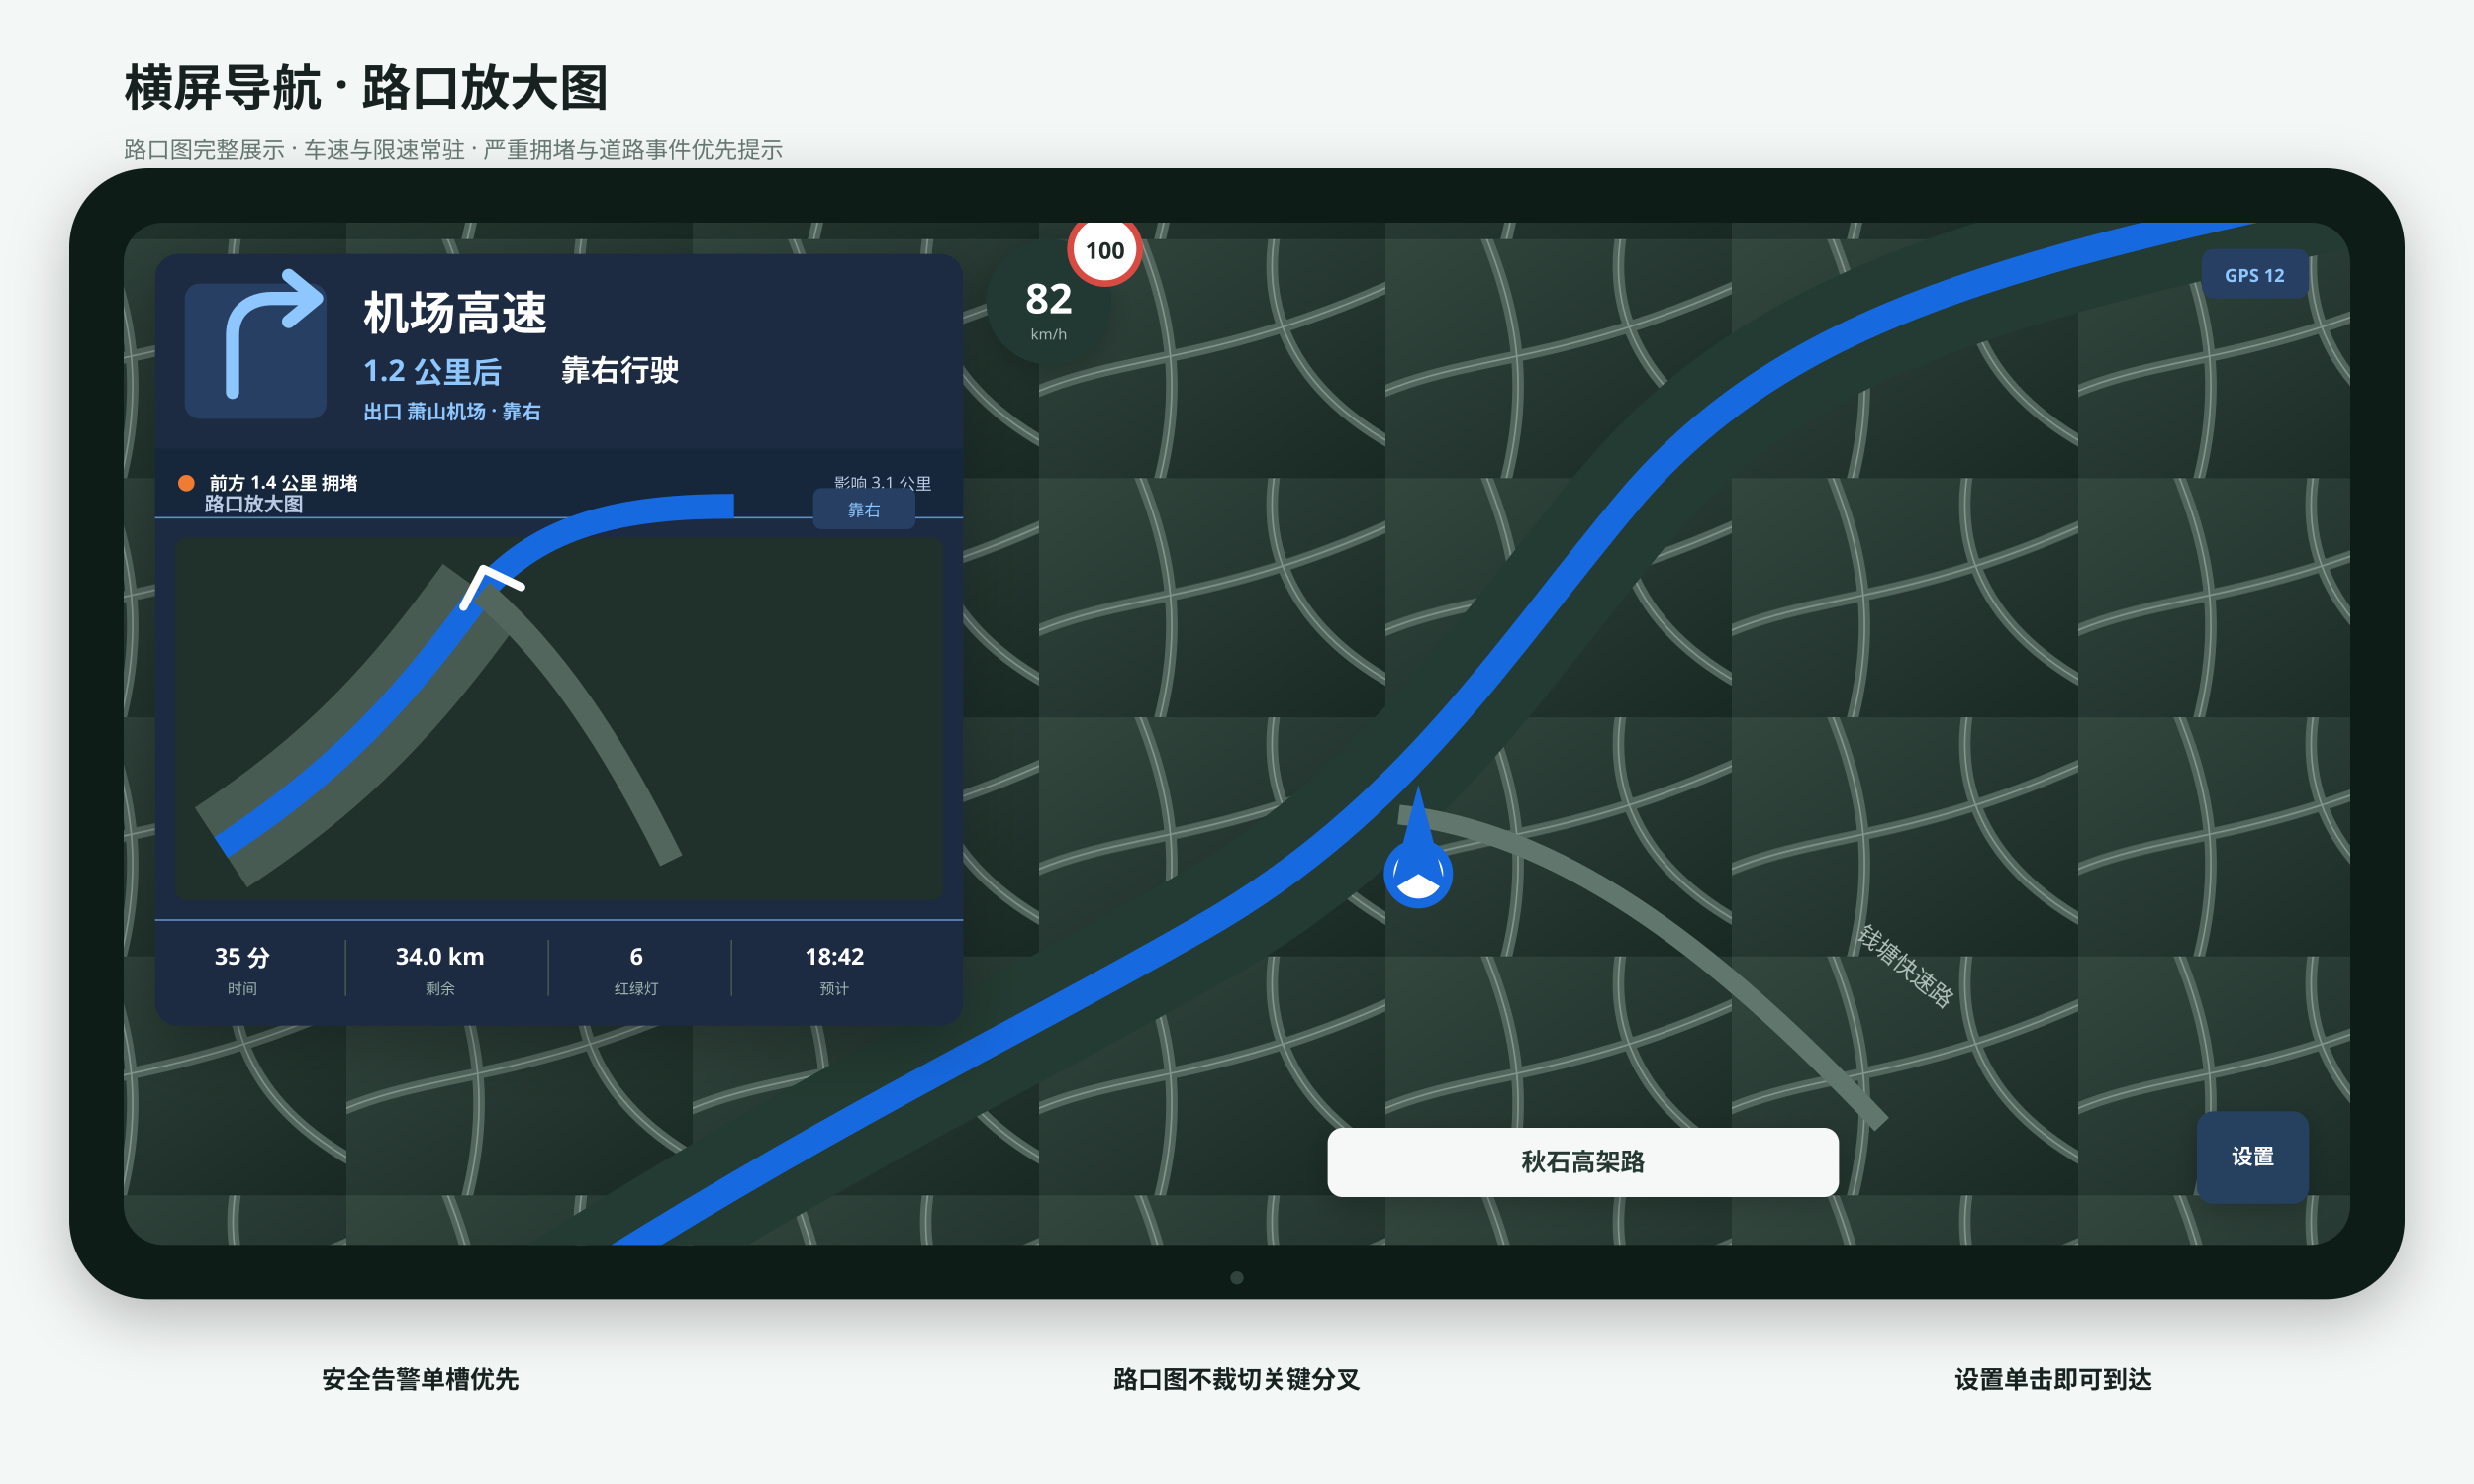
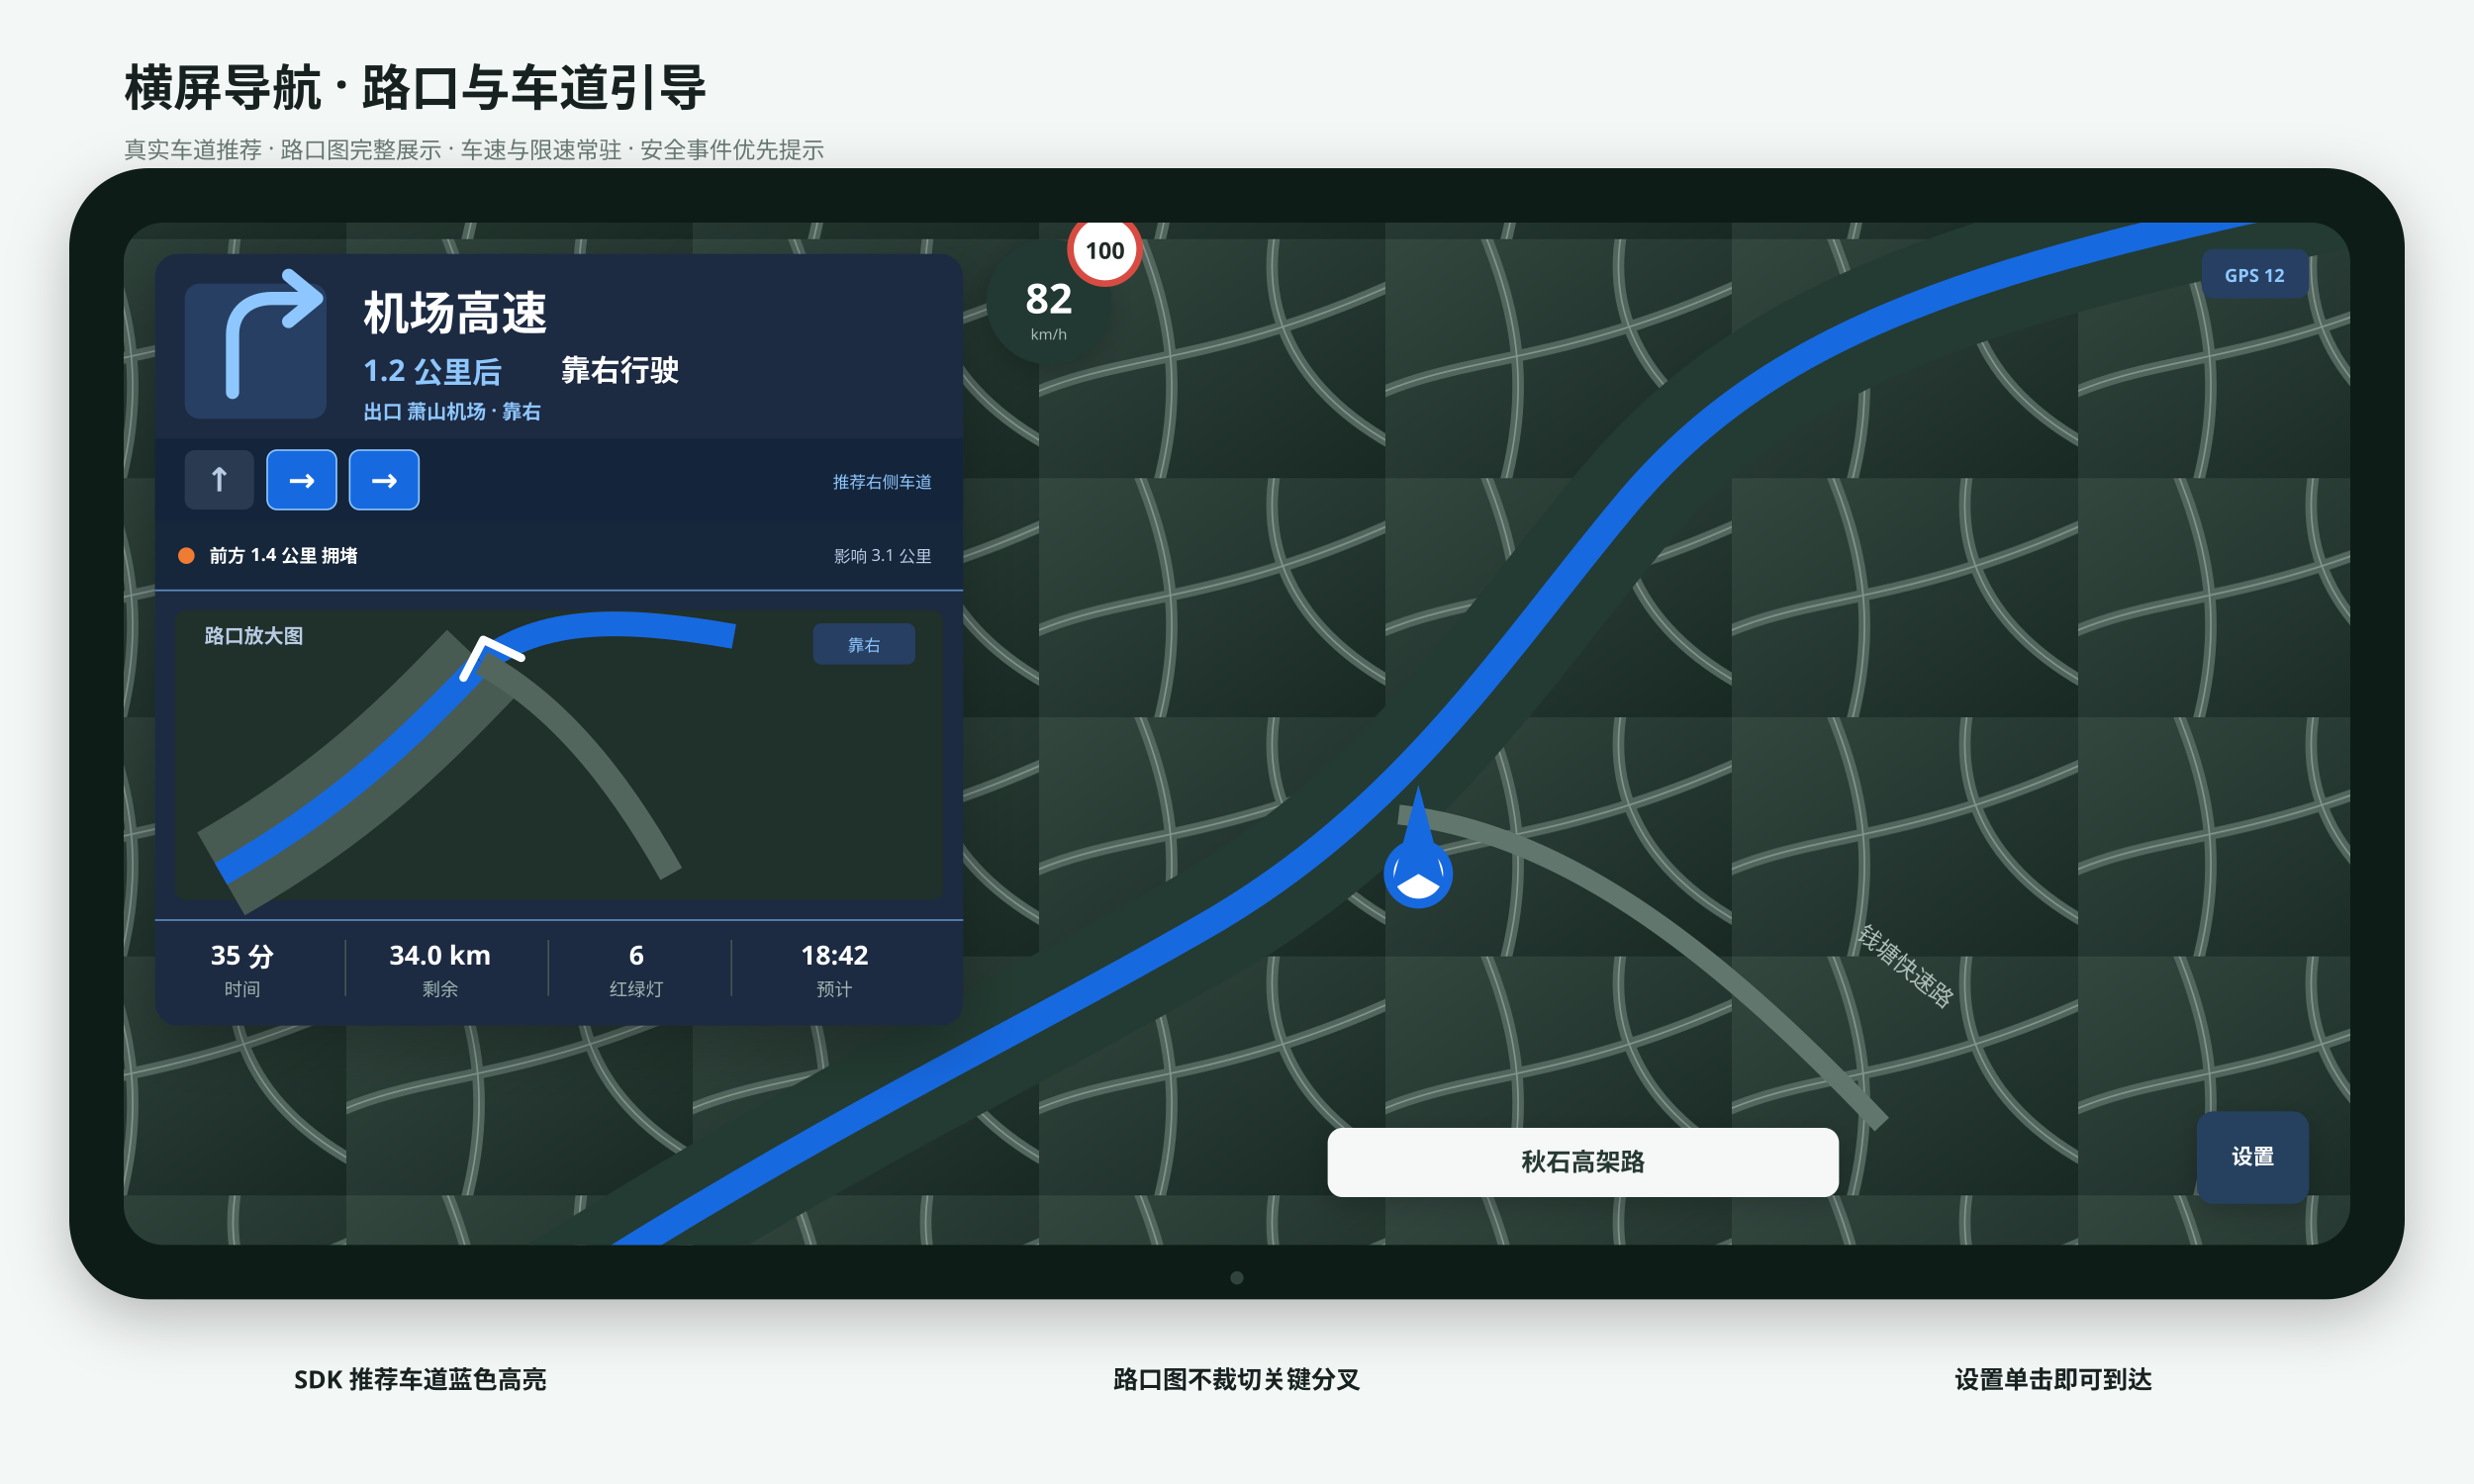
<svg xmlns="http://www.w3.org/2000/svg" width="1500" height="900" viewBox="0 0 1500 900">
  <defs>
    <filter id="shadow" x="-30%" y="-30%" width="160%" height="180%">
      <feDropShadow dx="0" dy="12" stdDeviation="18" flood-color="#07110e" flood-opacity=".25" />
    </filter>
    <filter id="soft" x="-30%" y="-30%" width="160%" height="180%">
      <feDropShadow dx="0" dy="5" stdDeviation="8" flood-color="#07110e" flood-opacity=".2" />
    </filter>
    <linearGradient id="map" x1="0" y1="0" x2="1" y2="1">
      <stop stop-color="#33473f" />
      <stop offset="1" stop-color="#182923" />
    </linearGradient>
    <pattern id="roads" width="210" height="145" patternUnits="userSpaceOnUse">
      <rect width="210" height="145" fill="url(#map)" />
      <path d="M-30 108C35 65 97 85 235 18M54-18C78 37 92 88 68 164M147-20C130 35 149 94 229 132" fill="none" stroke="#52665e" stroke-width="7" />
      <path d="M-30 108C35 65 97 85 235 18M54-18C78 37 92 88 68 164M147-20C130 35 149 94 229 132" fill="none" stroke="#82958d" stroke-width="1" />
    </pattern>
    <clipPath id="screen">
      <rect x="75" y="135" width="1350" height="620" rx="24" />
    </clipPath>
  </defs>
  <rect width="1500" height="900" fill="#f3f7f5" />
-   <text x="75" y="64" font-family="sans-serif" font-size="30" font-weight="700" fill="#17211f">横屏导航 · 路口放大图</text>
-   <text x="75" y="96" font-family="sans-serif" font-size="14" fill="#687872">路口图完整展示 · 车速与限速常驻 · 严重拥堵与道路事件优先提示</text>
+   <text x="75" y="64" font-family="sans-serif" font-size="30" font-weight="700" fill="#17211f">横屏导航 · 路口与车道引导</text>
+   <text x="75" y="96" font-family="sans-serif" font-size="14" fill="#687872">真实车道推荐 · 路口图完整展示 · 车速与限速常驻 · 安全事件优先提示</text>
  <rect x="42" y="102" width="1416" height="686" rx="48" fill="#101d18" filter="url(#shadow)" />
  <rect x="75" y="135" width="1350" height="620" rx="24" fill="url(#roads)" />
  <g clip-path="url(#screen)">
    <path d="M330 790C502 680 604 634 728 563C853 492 913 392 989 302C1084 191 1220 156 1482 103" fill="none" stroke="#233b32" stroke-width="70" stroke-linecap="round" />
    <path d="M330 790C502 680 604 634 728 563C853 492 913 392 989 302C1084 191 1220 156 1482 103" fill="none" stroke="#1769e0" stroke-width="16" stroke-linecap="round" />
    <path d="M848 494C943 505 1033 568 1141 682" fill="none" stroke="#61766d" stroke-width="12" />
    <text x="1125" y="568" transform="rotate(39 1125 568)" font-family="sans-serif" font-size="14" fill="#aebeb8">钱塘快速路</text>
    <rect x="94" y="154" width="490" height="468" rx="14" fill="#1a2b42" filter="url(#shadow)" />
    <rect x="112" y="172" width="86" height="82" rx="9" fill="#263f62" />
    <path d="M141 238v-35c0-14 10-22 24-22h18M175 167l17 14-17 14" fill="none" stroke="#8ec7ff" stroke-width="8" stroke-linecap="round" stroke-linejoin="round" />
    <text x="220" y="200" font-family="sans-serif" font-size="28" font-weight="700" fill="#fff">机场高速</text>
    <text x="220" y="231" font-family="sans-serif" font-size="18" font-weight="700" fill="#8ec7ff">1.2 公里后</text>
    <text x="340" y="231" font-family="sans-serif" font-size="18" font-weight="700" fill="#fff">靠右行驶</text>
    <text x="220" y="254" font-family="sans-serif" font-size="12" font-weight="700" fill="#8ec7ff">出口 萧山机场 · 靠右</text>
-     <rect x="94" y="272" width="490" height="42" fill="#16273b" />
-     <circle cx="113" cy="293" r="5" fill="#f07b32" />
-     <text x="127" y="297" font-family="sans-serif" font-size="11" font-weight="700" fill="#fff">前方 1.4 公里 拥堵</text>
-     <text x="565" y="297" text-anchor="end" font-family="sans-serif" font-size="10" fill="#b9cbe4">影响 3.1 公里</text>
-     <line x1="94" y1="314" x2="584" y2="314" stroke="#5f8fc4" />
-     <rect x="106" y="326" width="466" height="220" rx="7" fill="#20302a" />
-     <path d="M134 514C207 466 247 421 292 359" fill="none" stroke="#475b52" stroke-width="58" />
-     <path d="M134 514C207 466 247 421 292 359" fill="none" stroke="#1769e0" stroke-width="15" />
-     <path d="M292 359C328 318 377 307 445 307" fill="none" stroke="#1769e0" stroke-width="15" />
-     <path d="M292 359C335 396 371 449 407 522" fill="none" stroke="#52665e" stroke-width="15" />
-     <path d="M281 368l12-23 23 11" fill="none" stroke="#fff" stroke-width="5" stroke-linecap="round" stroke-linejoin="round" />
-     <text x="124" y="310" font-family="sans-serif" font-size="12" font-weight="700" fill="#b9cbe4">路口放大图</text>
-     <rect x="493" y="296" width="62" height="25" rx="5" fill="#263f62" />
-     <text x="524" y="313" text-anchor="middle" font-family="sans-serif" font-size="10" fill="#8ec7ff">靠右</text>
+     <rect x="94" y="266" width="490" height="50" fill="#14243a" />
+     <g font-family="sans-serif" font-size="20" font-weight="700" text-anchor="middle">
+       <rect x="112" y="273" width="42" height="36" rx="6" fill="#2a3a50" />
+       <text x="133" y="298" fill="#b9cbe4">↑</text>
+       <rect x="162" y="273" width="42" height="36" rx="6" fill="#1769e0" stroke="#8ec7ff" />
+       <text x="183" y="298" fill="#fff">→</text>
+       <rect x="212" y="273" width="42" height="36" rx="6" fill="#1769e0" stroke="#8ec7ff" />
+       <text x="233" y="298" fill="#fff">→</text>
+     </g>
+     <text x="565" y="296" text-anchor="end" font-family="sans-serif" font-size="10" fill="#8ec7ff">推荐右侧车道</text>
+     <rect x="94" y="316" width="490" height="42" fill="#16273b" />
+     <circle cx="113" cy="337" r="5" fill="#f07b32" />
+     <text x="127" y="341" font-family="sans-serif" font-size="11" font-weight="700" fill="#fff">前方 1.4 公里 拥堵</text>
+     <text x="565" y="341" text-anchor="end" font-family="sans-serif" font-size="10" fill="#b9cbe4">影响 3.1 公里</text>
+     <line x1="94" y1="358" x2="584" y2="358" stroke="#5f8fc4" />
+     <rect x="106" y="370" width="466" height="176" rx="7" fill="#20302a" />
+     <path d="M134 530C207 488 247 449 292 402" fill="none" stroke="#475b52" stroke-width="58" />
+     <path d="M134 530C207 488 247 449 292 402" fill="none" stroke="#1769e0" stroke-width="15" />
+     <path d="M292 402C328 374 377 374 445 386" fill="none" stroke="#1769e0" stroke-width="15" />
+     <path d="M292 402C335 426 371 466 407 530" fill="none" stroke="#52665e" stroke-width="15" />
+     <path d="M281 411l12-23 23 11" fill="none" stroke="#fff" stroke-width="5" stroke-linecap="round" stroke-linejoin="round" />
+     <text x="124" y="390" font-family="sans-serif" font-size="12" font-weight="700" fill="#b9cbe4">路口放大图</text>
+     <rect x="493" y="378" width="62" height="25" rx="5" fill="#263f62" />
+     <text x="524" y="395" text-anchor="middle" font-family="sans-serif" font-size="10" fill="#8ec7ff">靠右</text>
    <line x1="94" y1="558" x2="584" y2="558" stroke="#5f8fc4" />
    <g font-family="sans-serif" text-anchor="middle">
-       <text x="147" y="585" font-size="14" font-weight="700" fill="#fff">35 分</text>
-       <text x="147" y="603" font-size="9" fill="#9fb6af">时间</text>
+       <text x="147" y="585" font-size="16" font-weight="700" fill="#fff">35 分</text>
+       <text x="147" y="604" font-size="11" fill="#9fb6af">时间</text>
      <rect x="209" y="570" width="1" height="34" fill="#40574f" />
-       <text x="267" y="585" font-size="14" font-weight="700" fill="#fff">34.0 km</text>
-       <text x="267" y="603" font-size="9" fill="#9fb6af">剩余</text>
+       <text x="267" y="585" font-size="16" font-weight="700" fill="#fff">34.0 km</text>
+       <text x="267" y="604" font-size="11" fill="#9fb6af">剩余</text>
      <rect x="332" y="570" width="1" height="34" fill="#40574f" />
-       <text x="386" y="585" font-size="14" font-weight="700" fill="#fff">6</text>
-       <text x="386" y="603" font-size="9" fill="#9fb6af">红绿灯</text>
+       <text x="386" y="585" font-size="16" font-weight="700" fill="#fff">6</text>
+       <text x="386" y="604" font-size="11" fill="#9fb6af">红绿灯</text>
      <rect x="443" y="570" width="1" height="34" fill="#40574f" />
-       <text x="506" y="585" font-size="14" font-weight="700" fill="#fff">18:42</text>
-       <text x="506" y="603" font-size="9" fill="#9fb6af">预计</text>
+       <text x="506" y="585" font-size="16" font-weight="700" fill="#fff">18:42</text>
+       <text x="506" y="604" font-size="11" fill="#9fb6af">预计</text>
    </g>
    <g transform="translate(500 -260)">
      <circle cx="136" cy="443" r="38" fill="#243832" filter="url(#soft)" />
      <text x="136" y="450" text-anchor="middle" font-family="sans-serif" font-size="25" font-weight="700" fill="#fff">82</text>
      <text x="136" y="466" text-anchor="middle" font-family="sans-serif" font-size="9" fill="#aabbb5">km/h</text>
      <circle cx="170" cy="411" r="21" fill="#fff" stroke="#d84b42" stroke-width="4" />
      <text x="170" y="417" text-anchor="middle" font-family="sans-serif" font-size="14" font-weight="700" fill="#202a26">100</text>
    </g>
    <circle cx="860" cy="530" r="18" fill="#fff" stroke="#1769e0" stroke-width="6" />
    <path d="M860 476l17 64-17-10-17 10z" fill="#1769e0" />
    <rect x="805" y="684" width="310" height="42" rx="9" fill="#f5f8f7" filter="url(#soft)" />
    <text x="960" y="710" text-anchor="middle" font-family="sans-serif" font-size="15" font-weight="700" fill="#263832">秋石高架路</text>
    <rect x="1335" y="151" width="65" height="30" rx="7" fill="#263f62" />
    <text x="1367" y="171" text-anchor="middle" font-family="sans-serif" font-size="11" font-weight="700" fill="#8ec7ff">GPS 12</text>
    <rect x="1332" y="674" width="68" height="56" rx="10" fill="#27405f" filter="url(#soft)" />
    <text x="1366" y="706" text-anchor="middle" font-family="sans-serif" font-size="13" font-weight="700" fill="#fff">设置</text>
  </g>
  <circle cx="750" cy="775" r="4" fill="#30433c" />
  <g font-family="sans-serif" text-anchor="middle">
-     <text x="255" y="842" font-size="15" font-weight="700" fill="#17211f">安全告警单槽优先</text>
+     <text x="255" y="842" font-size="15" font-weight="700" fill="#17211f">SDK 推荐车道蓝色高亮</text>
    <text x="750" y="842" font-size="15" font-weight="700" fill="#17211f">路口图不裁切关键分叉</text>
    <text x="1245" y="842" font-size="15" font-weight="700" fill="#17211f">设置单击即可到达</text>
  </g>
</svg>
